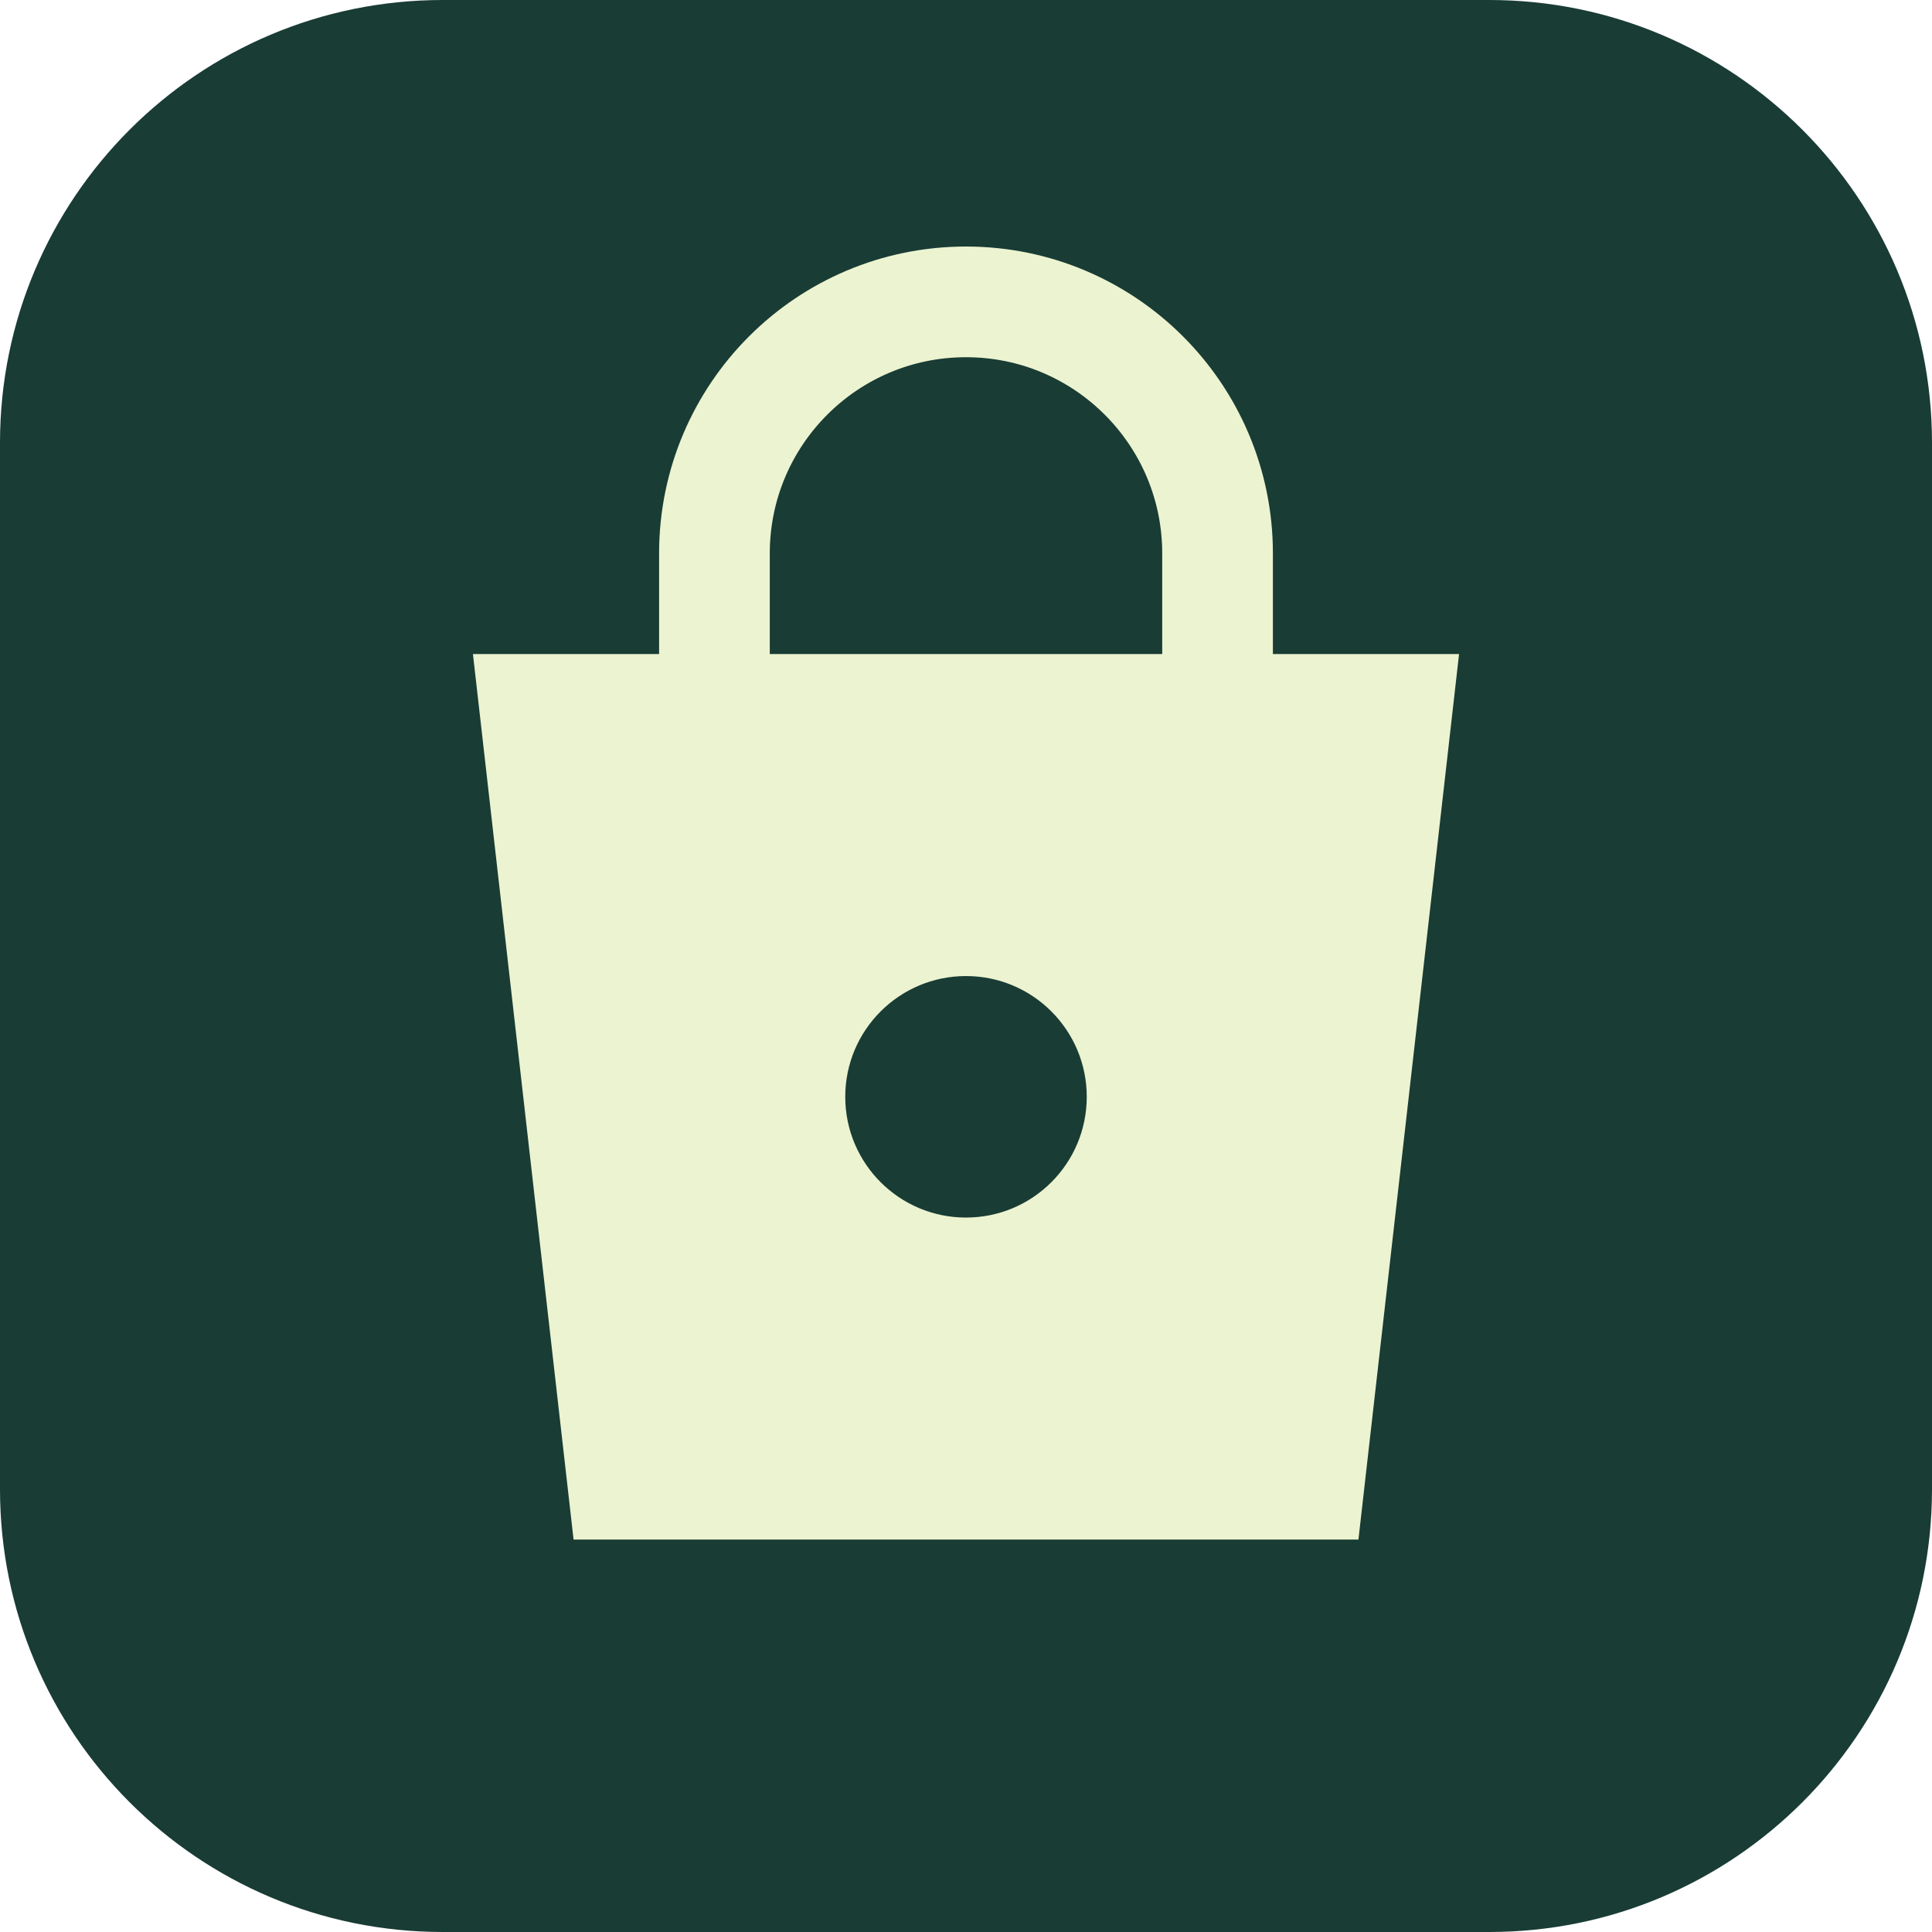
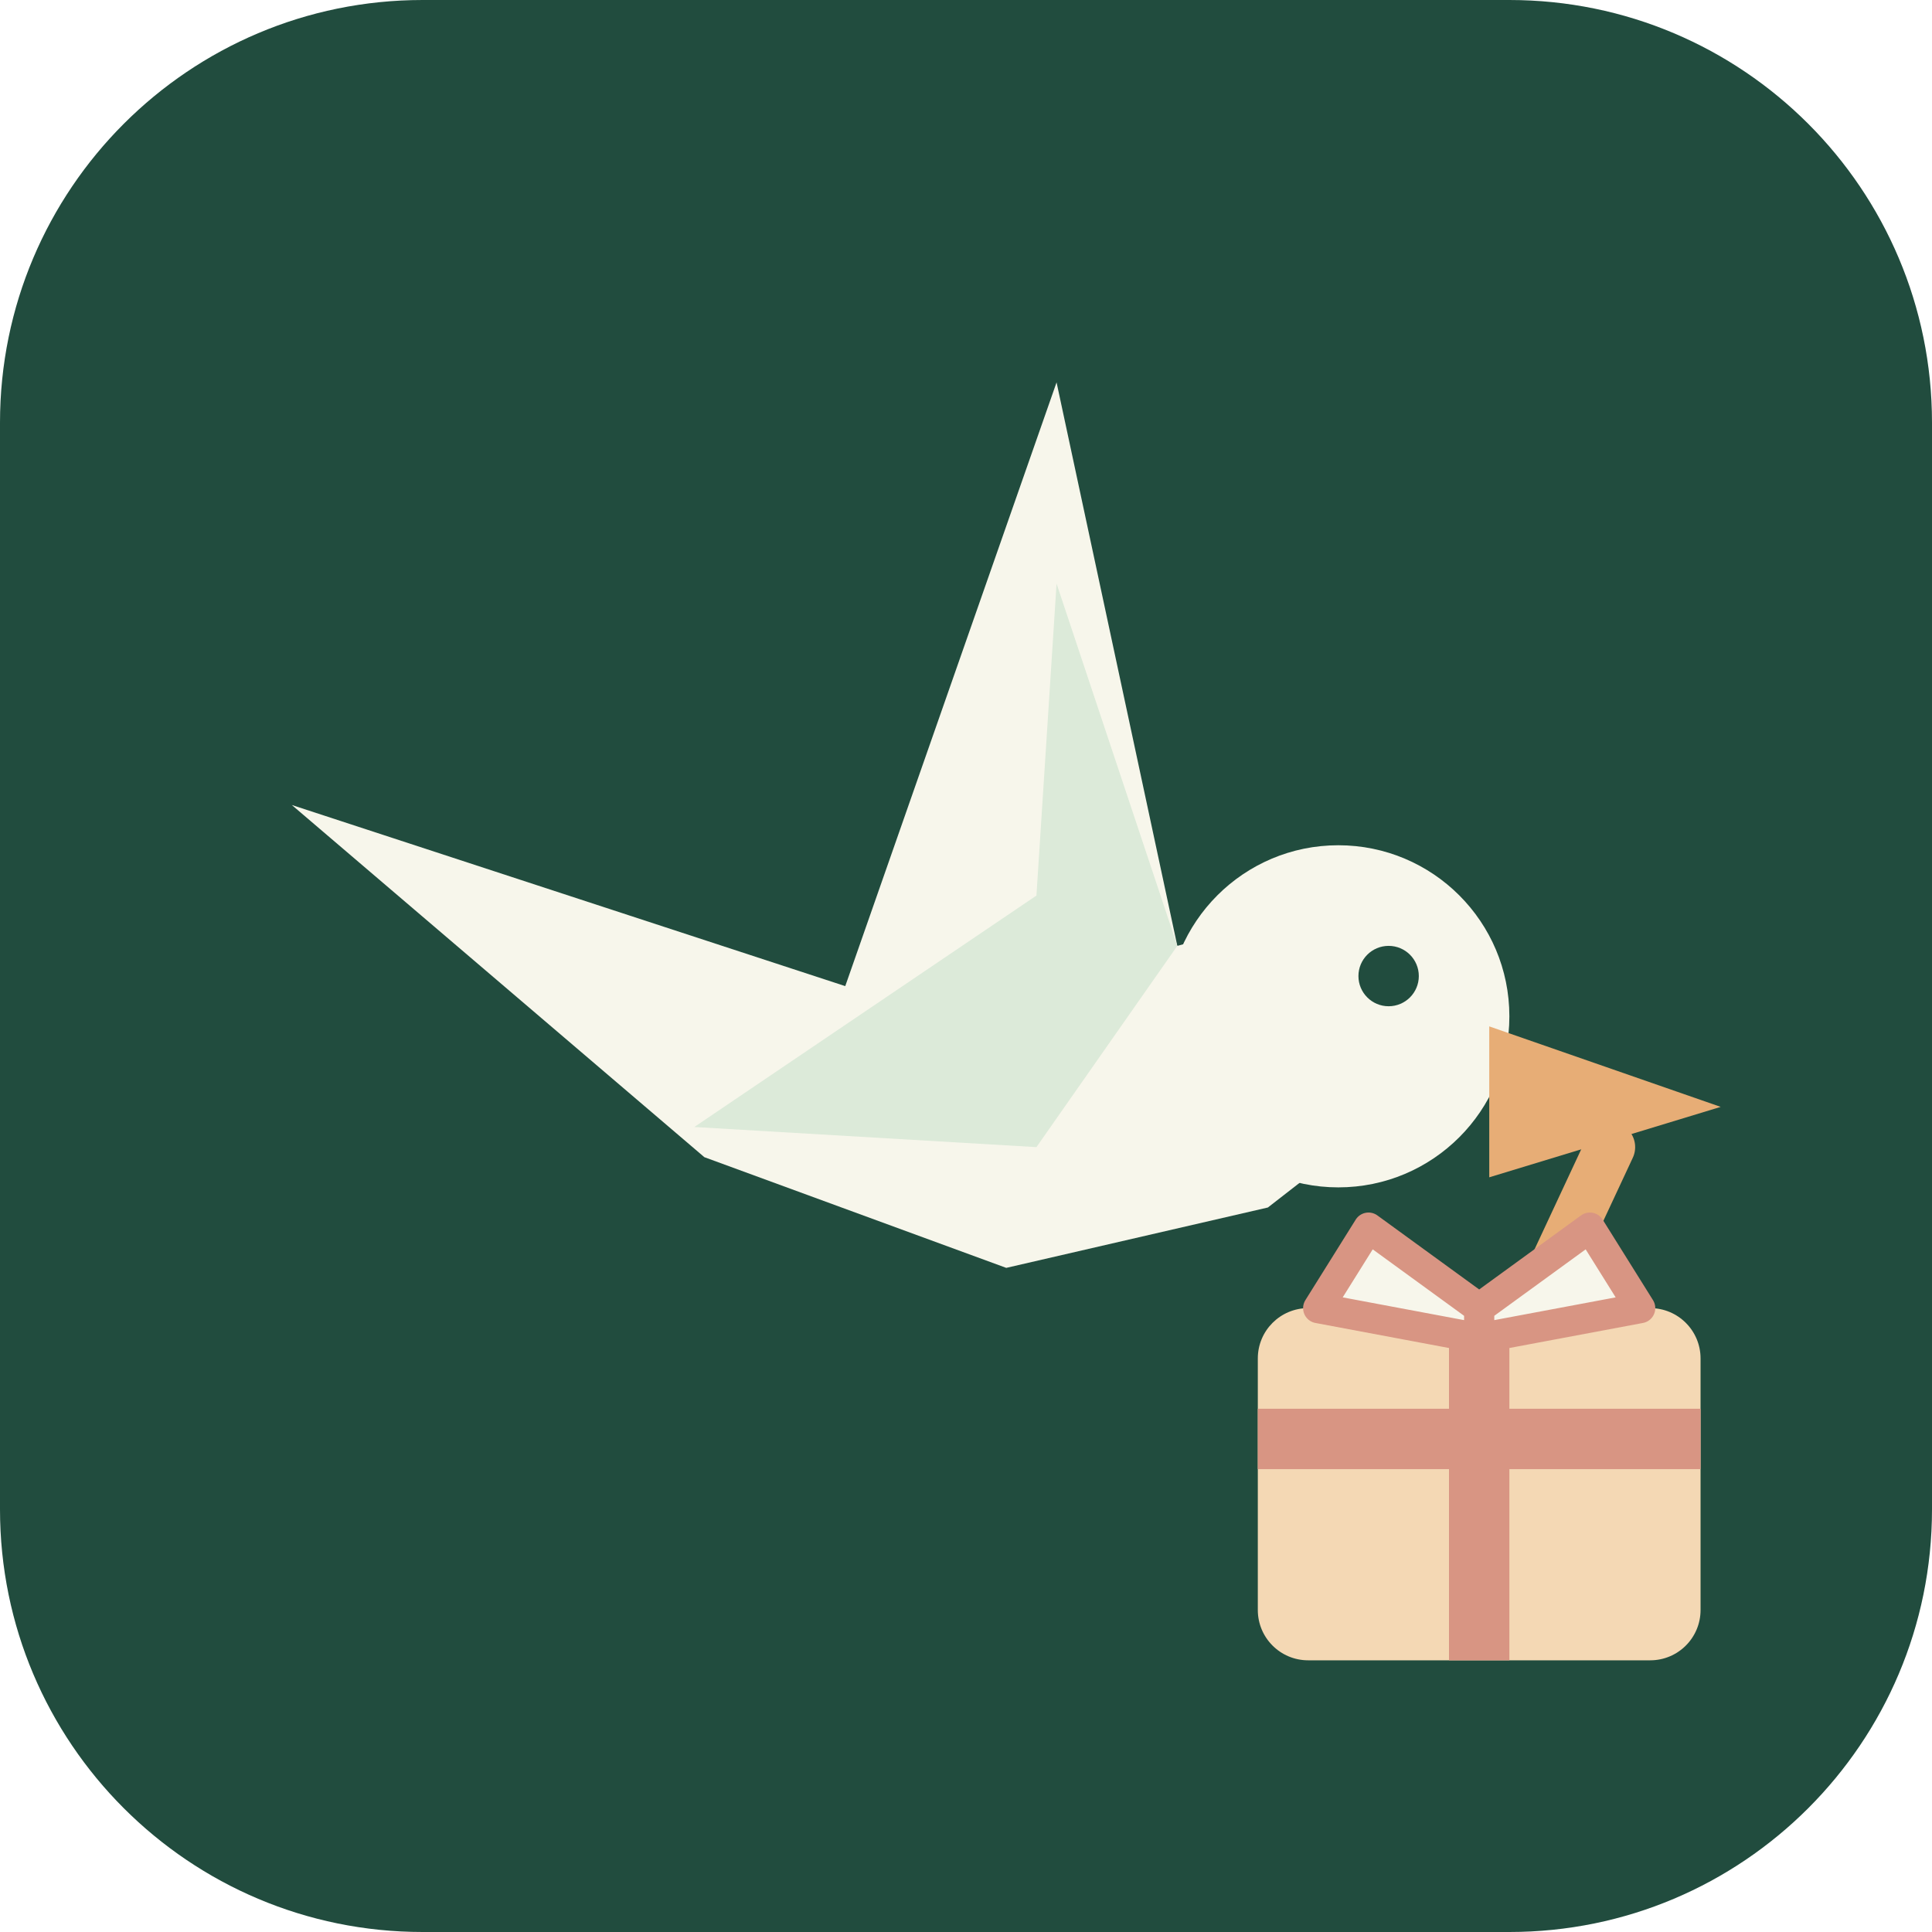
- <svg xmlns="http://www.w3.org/2000/svg" viewBox="0 0 192 192">
-   <rect width="192" height="192" rx="44" fill="#193c35" />
-   <path d="M47 65h98l-10 88H57L47 65Z" fill="#ecf3d0" />
-   <path d="M71 71V55a25 25 0 0 1 50 0v16" fill="none" stroke="#ecf3d0" stroke-width="11" stroke-linecap="round" />
-   <circle cx="96" cy="109" r="12" fill="#193c35" />
+ <svg xmlns="http://www.w3.org/2000/svg" viewBox="0 0 192 192" role="img" aria-labelledby="title">
+   <rect width="192" height="192" rx="42" fill="#214c3e" />
+   <path d="M29 80 84 98 105 38 117 94 128 91 144 106 126 120 100 126 70 115Z" fill="#f7f6eb" />
+   <path d="M69 112 103 89 105 58 117 94 103 114Z" fill="#dcead9" />
+   <circle cx="133" cy="101" r="17" fill="#f7f6eb" />
+   <circle cx="138" cy="97" r="3" fill="#214c3e" />
+   <path d="m148 102 23 8-23 7Z" fill="#e7ad76" />
+   <path d="m160 114-7 15" fill="none" stroke="#e7ad76" stroke-width="5" stroke-linecap="round" />
+   <rect x="125" y="130" width="44" height="35" rx="5" fill="#f4d8b4" />
+   <path d="M147 130v35M125 143h44" fill="none" stroke="#d89583" stroke-width="6" />
+   <path d="m147 130-11-8-5 8 16 3Zm0 0 11-8 5 8-16 3Z" fill="#f7f6eb" stroke="#d89583" stroke-width="3" stroke-linejoin="round" />
</svg>
